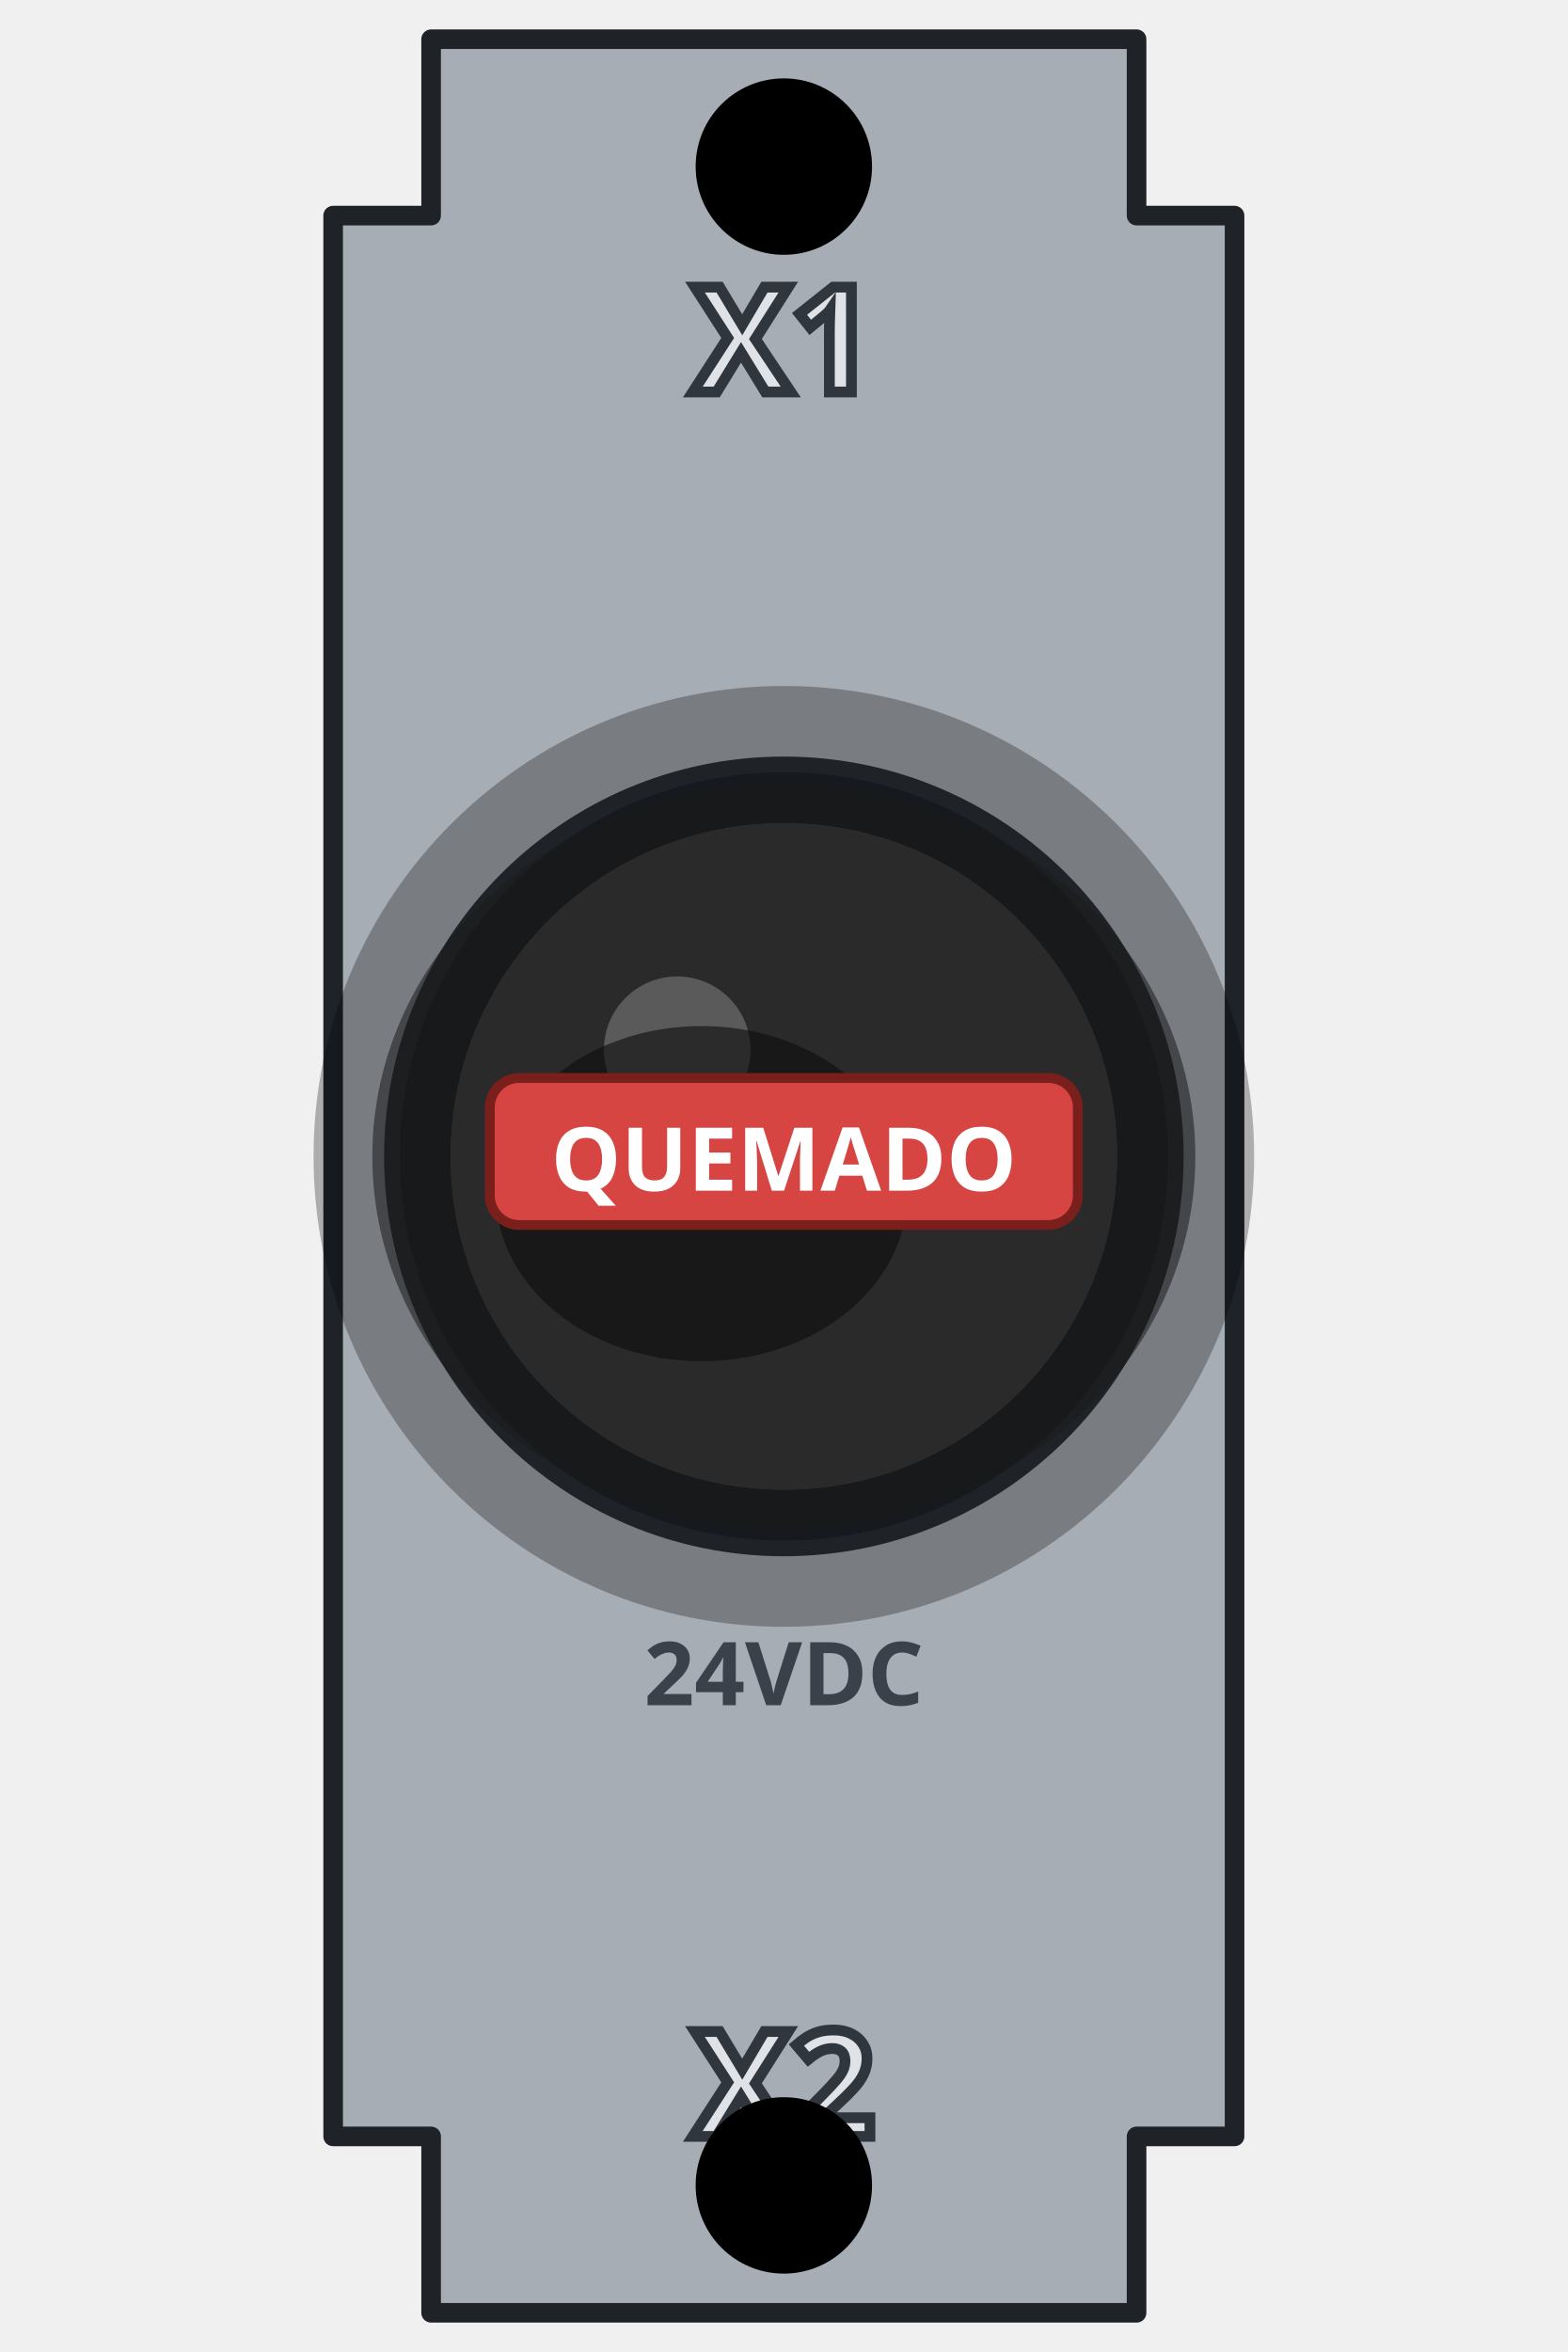
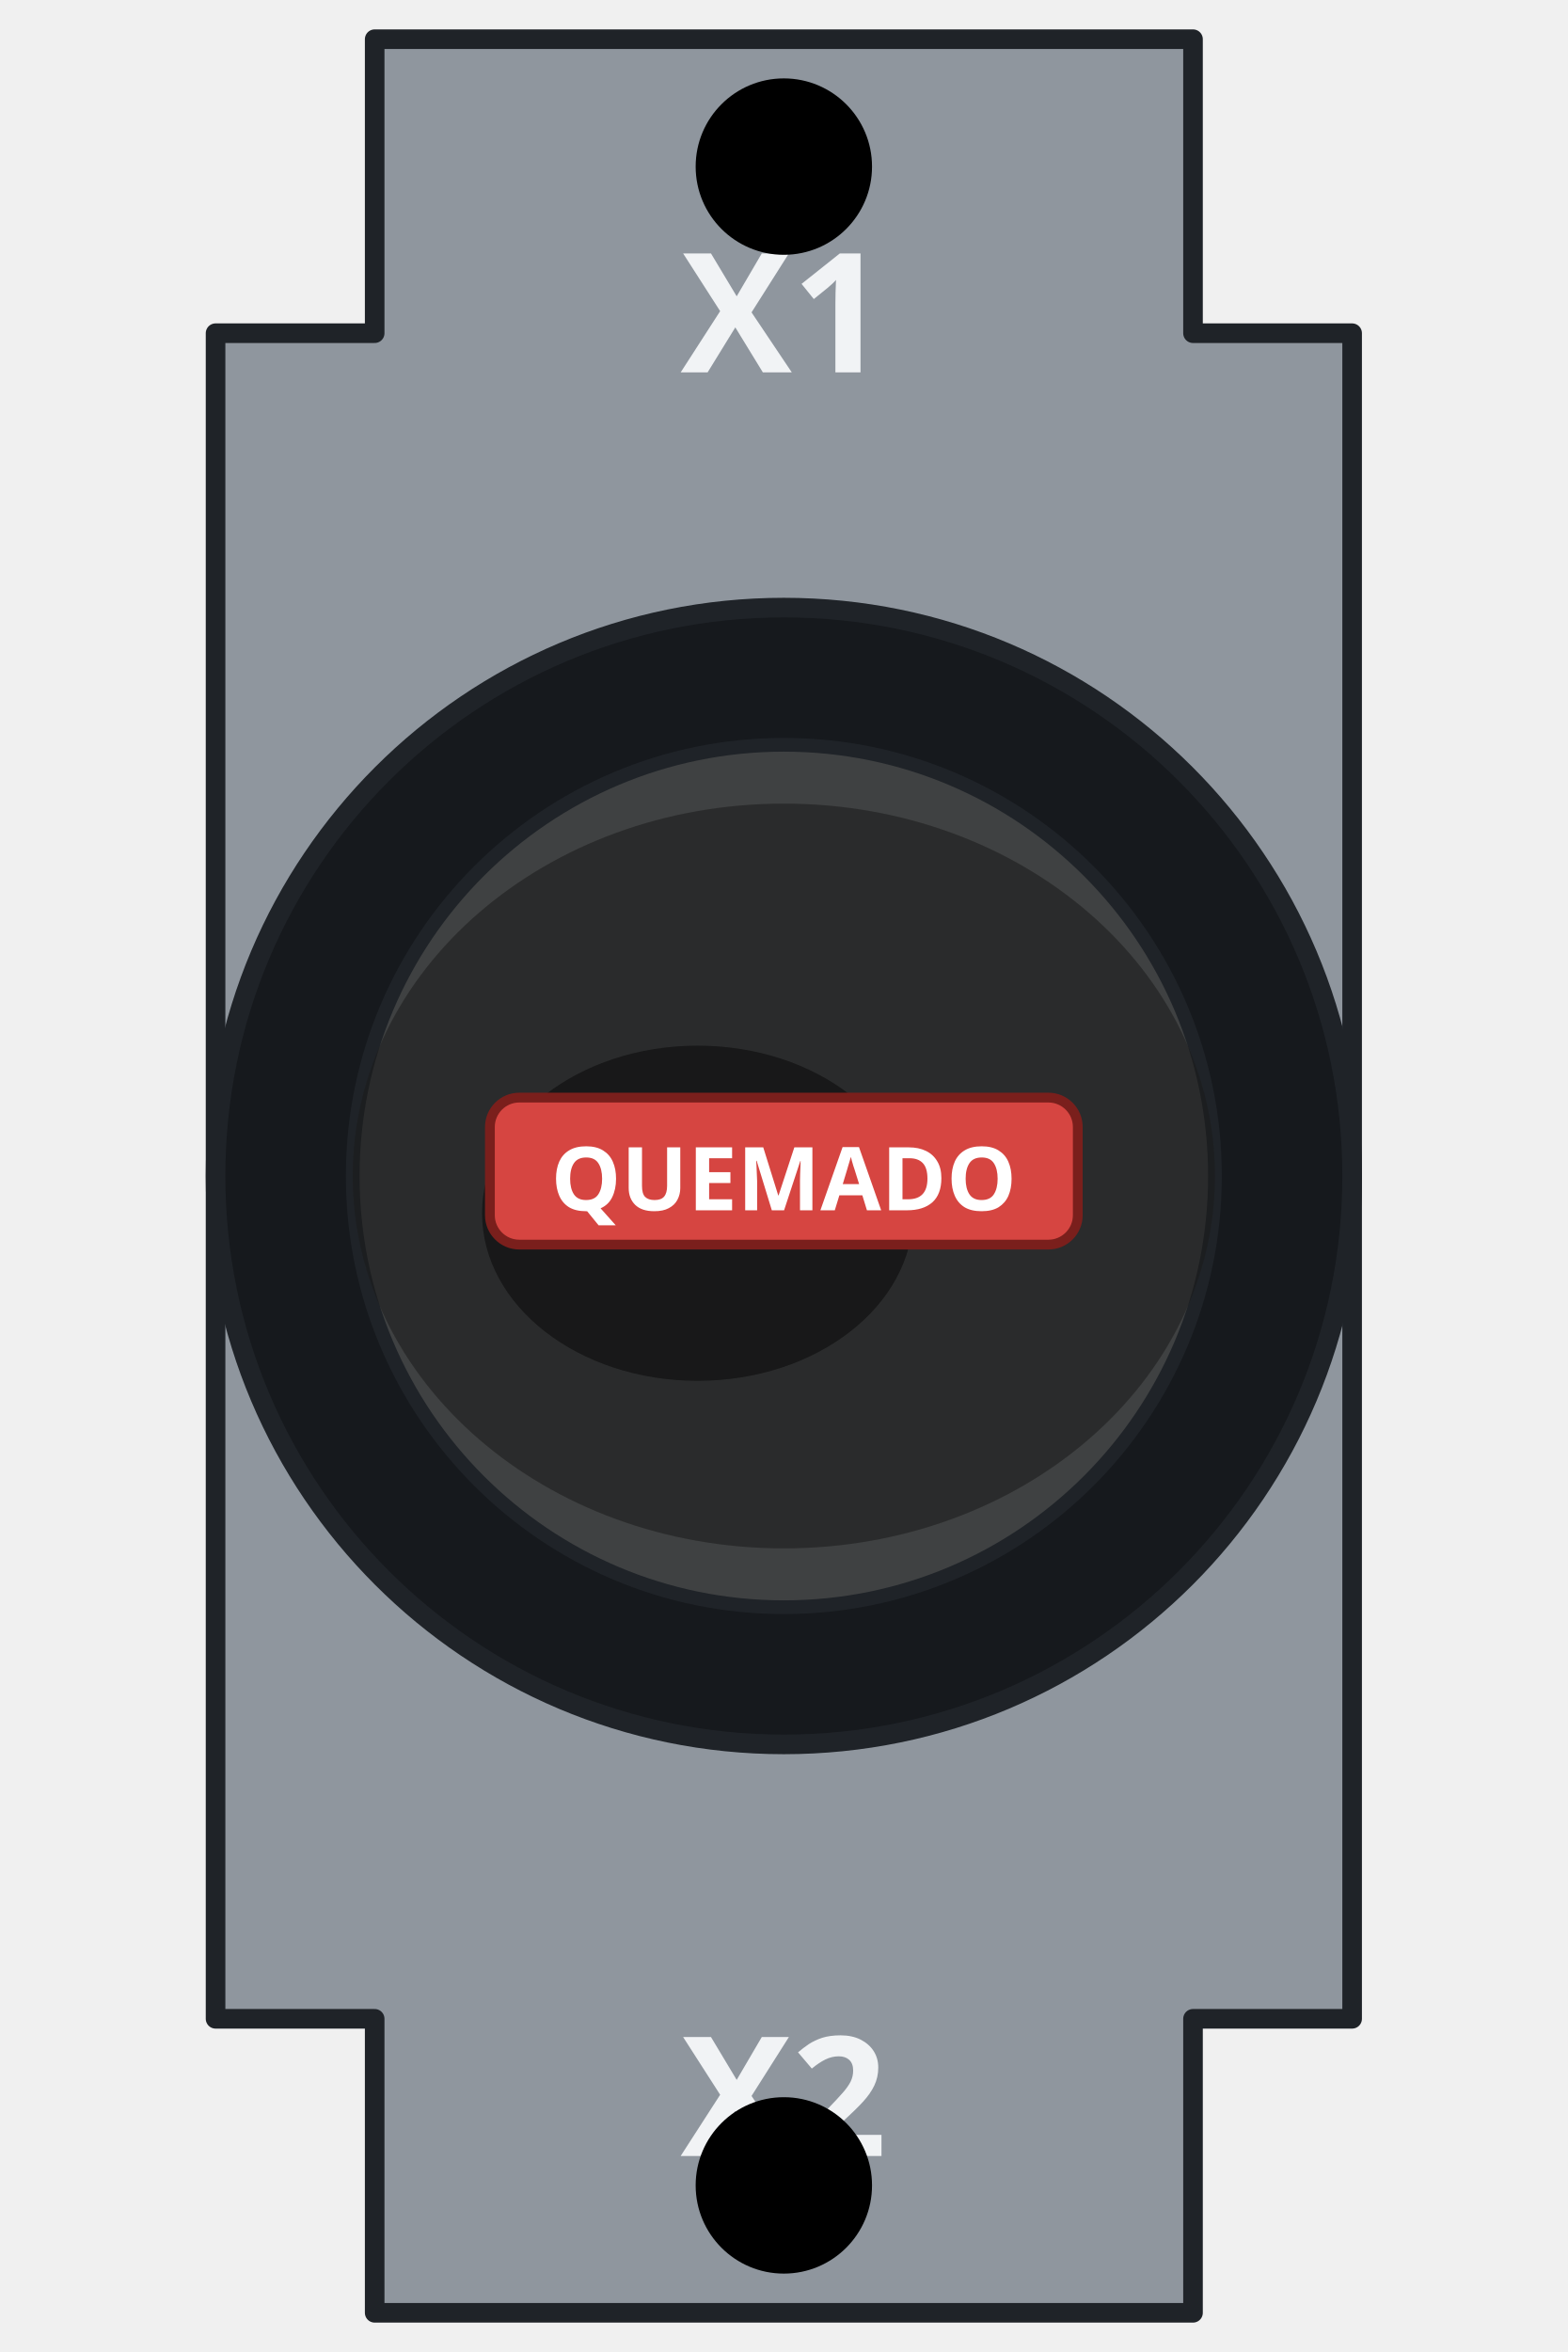
<svg xmlns="http://www.w3.org/2000/svg" viewBox="0 0 160 240" width="160" height="240" font-family="Segoe UI,Noto Sans,Arial,sans-serif">
-   <path d="M44 4 H116 V22 H126 V218 H116 V236 H44 V218 H34 V22 H44 Z" fill="#a7adb4" stroke="#1f2328" stroke-width="2" stroke-linejoin="round" />
-   <text x="80" y="40" font-size="15" font-weight="800" fill="#dfe3e7" stroke="#30363d" stroke-width="1.1" text-anchor="middle">X1</text>
-   <text x="80" y="218" font-size="15" font-weight="800" fill="#dfe3e7" stroke="#30363d" stroke-width="1.1" text-anchor="middle">X2</text>
-   <g data-show="out.lit">
-     <circle cx="80" cy="118" r="48" fill="#000" stroke="none" stroke-width="0" data-fill="param.color" opacity=".28" />
-   </g>
-   <circle cx="80" cy="118" r="40" fill="#16191d" stroke="#1f2328" stroke-width="1.6" />
-   <circle cx="80" cy="118" r="34" fill="#888" stroke="none" stroke-width="0" data-fill="param.color" />
-   <circle cx="80" cy="118" r="34" fill="#0b0d10" stroke="none" stroke-width="0" opacity=".6" data-show="!out.lit" />
-   <g data-show="out.lit">
-     <circle cx="69.12" cy="107.12" r="7.48" fill="#fff" stroke="none" stroke-width="0" opacity=".55" />
-   </g>
-   <text x="80" y="174" font-size="9" font-weight="800" fill="#3a414b" text-anchor="middle" data-text="param.rating">24VDC</text>
+   <path d="M38.24 4 H121.76 V34 H138 V206 H121.76 V236 H38.24 V206 H22 V34 H38.24 Z" fill="#8f969e" stroke="#1f2328" stroke-width="2" stroke-linejoin="round" />
+   <circle cx="80" cy="120" r="58" fill="#16191d" stroke="#1f2328" stroke-width="2" />
+   <circle cx="80" cy="120" r="44" fill="#888" stroke="none" stroke-width="0" data-fill="param.color" />
+   <circle cx="80" cy="120" r="44" fill="#0b0d10" stroke="none" stroke-width="0" opacity=".58" data-show="!out.lit" />
+   <circle cx="80" cy="120" r="44" fill="none" stroke="#1f2328" stroke-width="1.4" />
+   <text x="80" y="38" font-size="17" font-weight="800" fill="#f1f3f5" text-anchor="middle">X1</text>
+   <text x="80" y="220" font-size="17" font-weight="800" fill="#f1f3f5" text-anchor="middle">X2</text>
  <g data-show="damaged">
-     <ellipse cx="80" cy="118" rx="42" ry="38" fill="#1a1a1a" opacity=".55" />
-     <ellipse cx="71.6" cy="121.8" rx="21.0" ry="17.1" fill="#0b0b0b" opacity=".6" />
-     <rect x="50" y="110" width="60" height="15" rx="3" fill="#d64541" stroke="#7a1f1c" stroke-width="1" />
-     <text x="80" y="121.5" font-size="9" font-weight="800" fill="#fff" text-anchor="middle">QUEMADO</text>
+     <ellipse cx="80" cy="120" rx="44" ry="38" fill="#1a1a1a" opacity=".55" />
+     <ellipse cx="71.2" cy="123.8" rx="22.0" ry="17.1" fill="#0b0b0b" opacity=".6" />
+     <rect x="50" y="112" width="60" height="15" rx="3" fill="#d64541" stroke="#7a1f1c" stroke-width="1" />
+     <text x="80" y="123.5" font-size="9" font-weight="800" fill="#fff" text-anchor="middle">QUEMADO</text>
  </g>
  <circle class="jw-term" data-term="X1" cx="80" cy="17" r="9" />
  <circle class="jw-term" data-term="X2" cx="80" cy="223" r="9" data-side="b" />
</svg>
